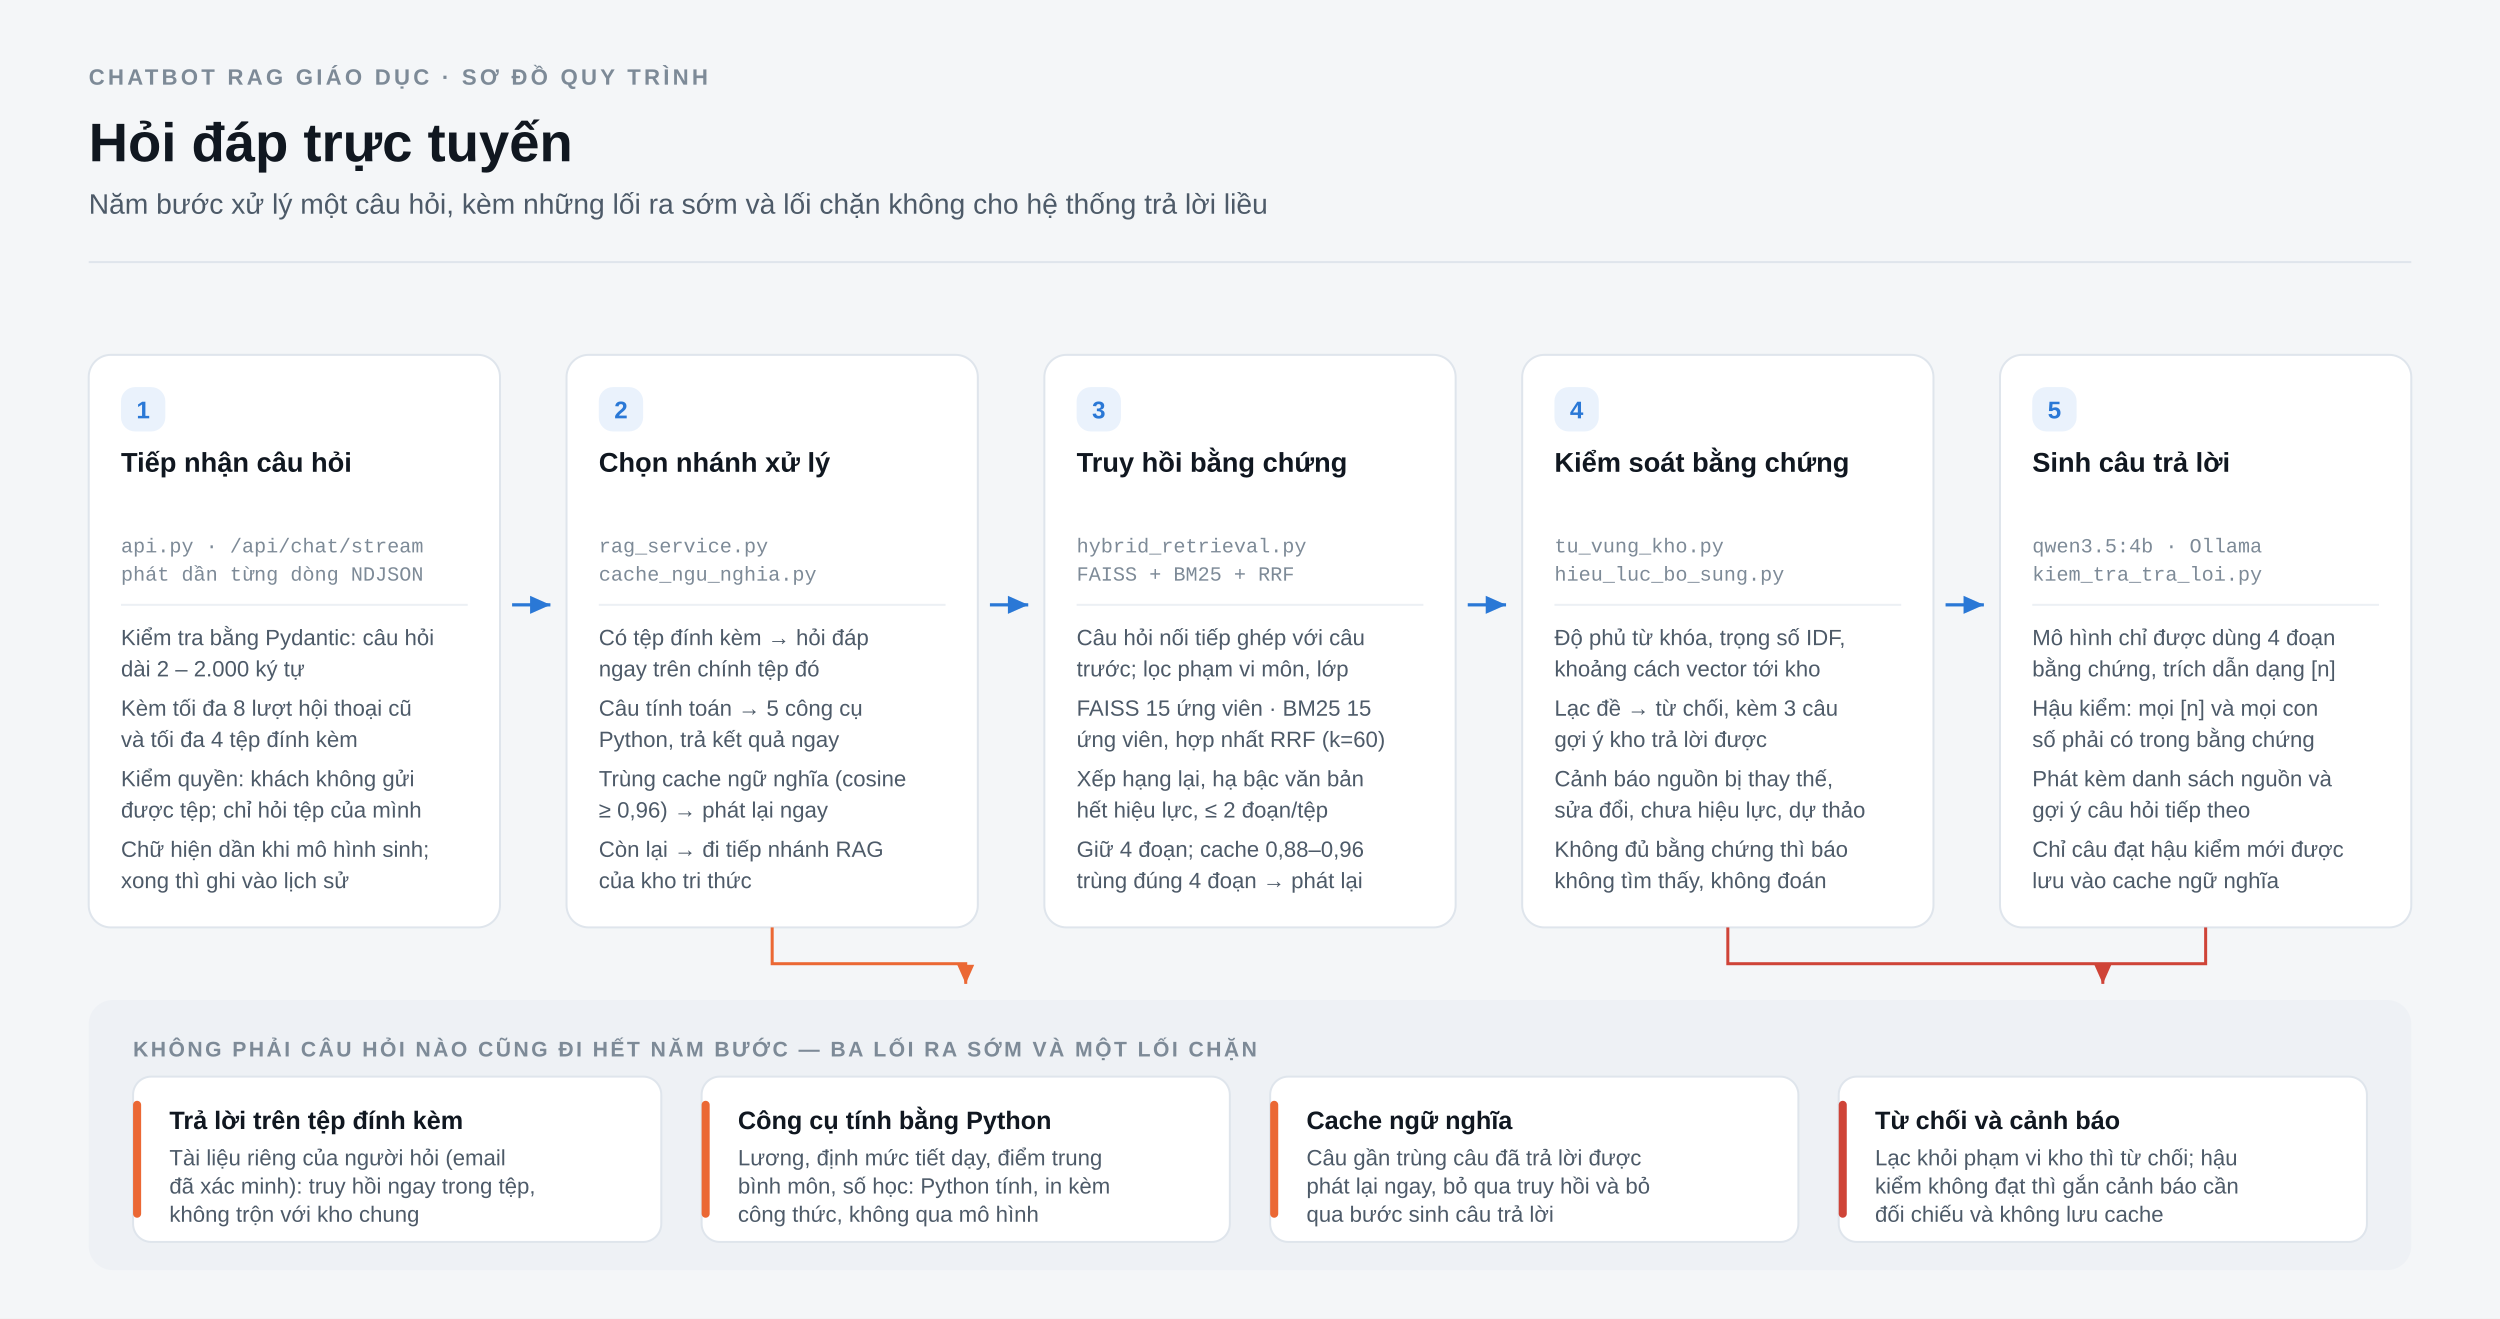
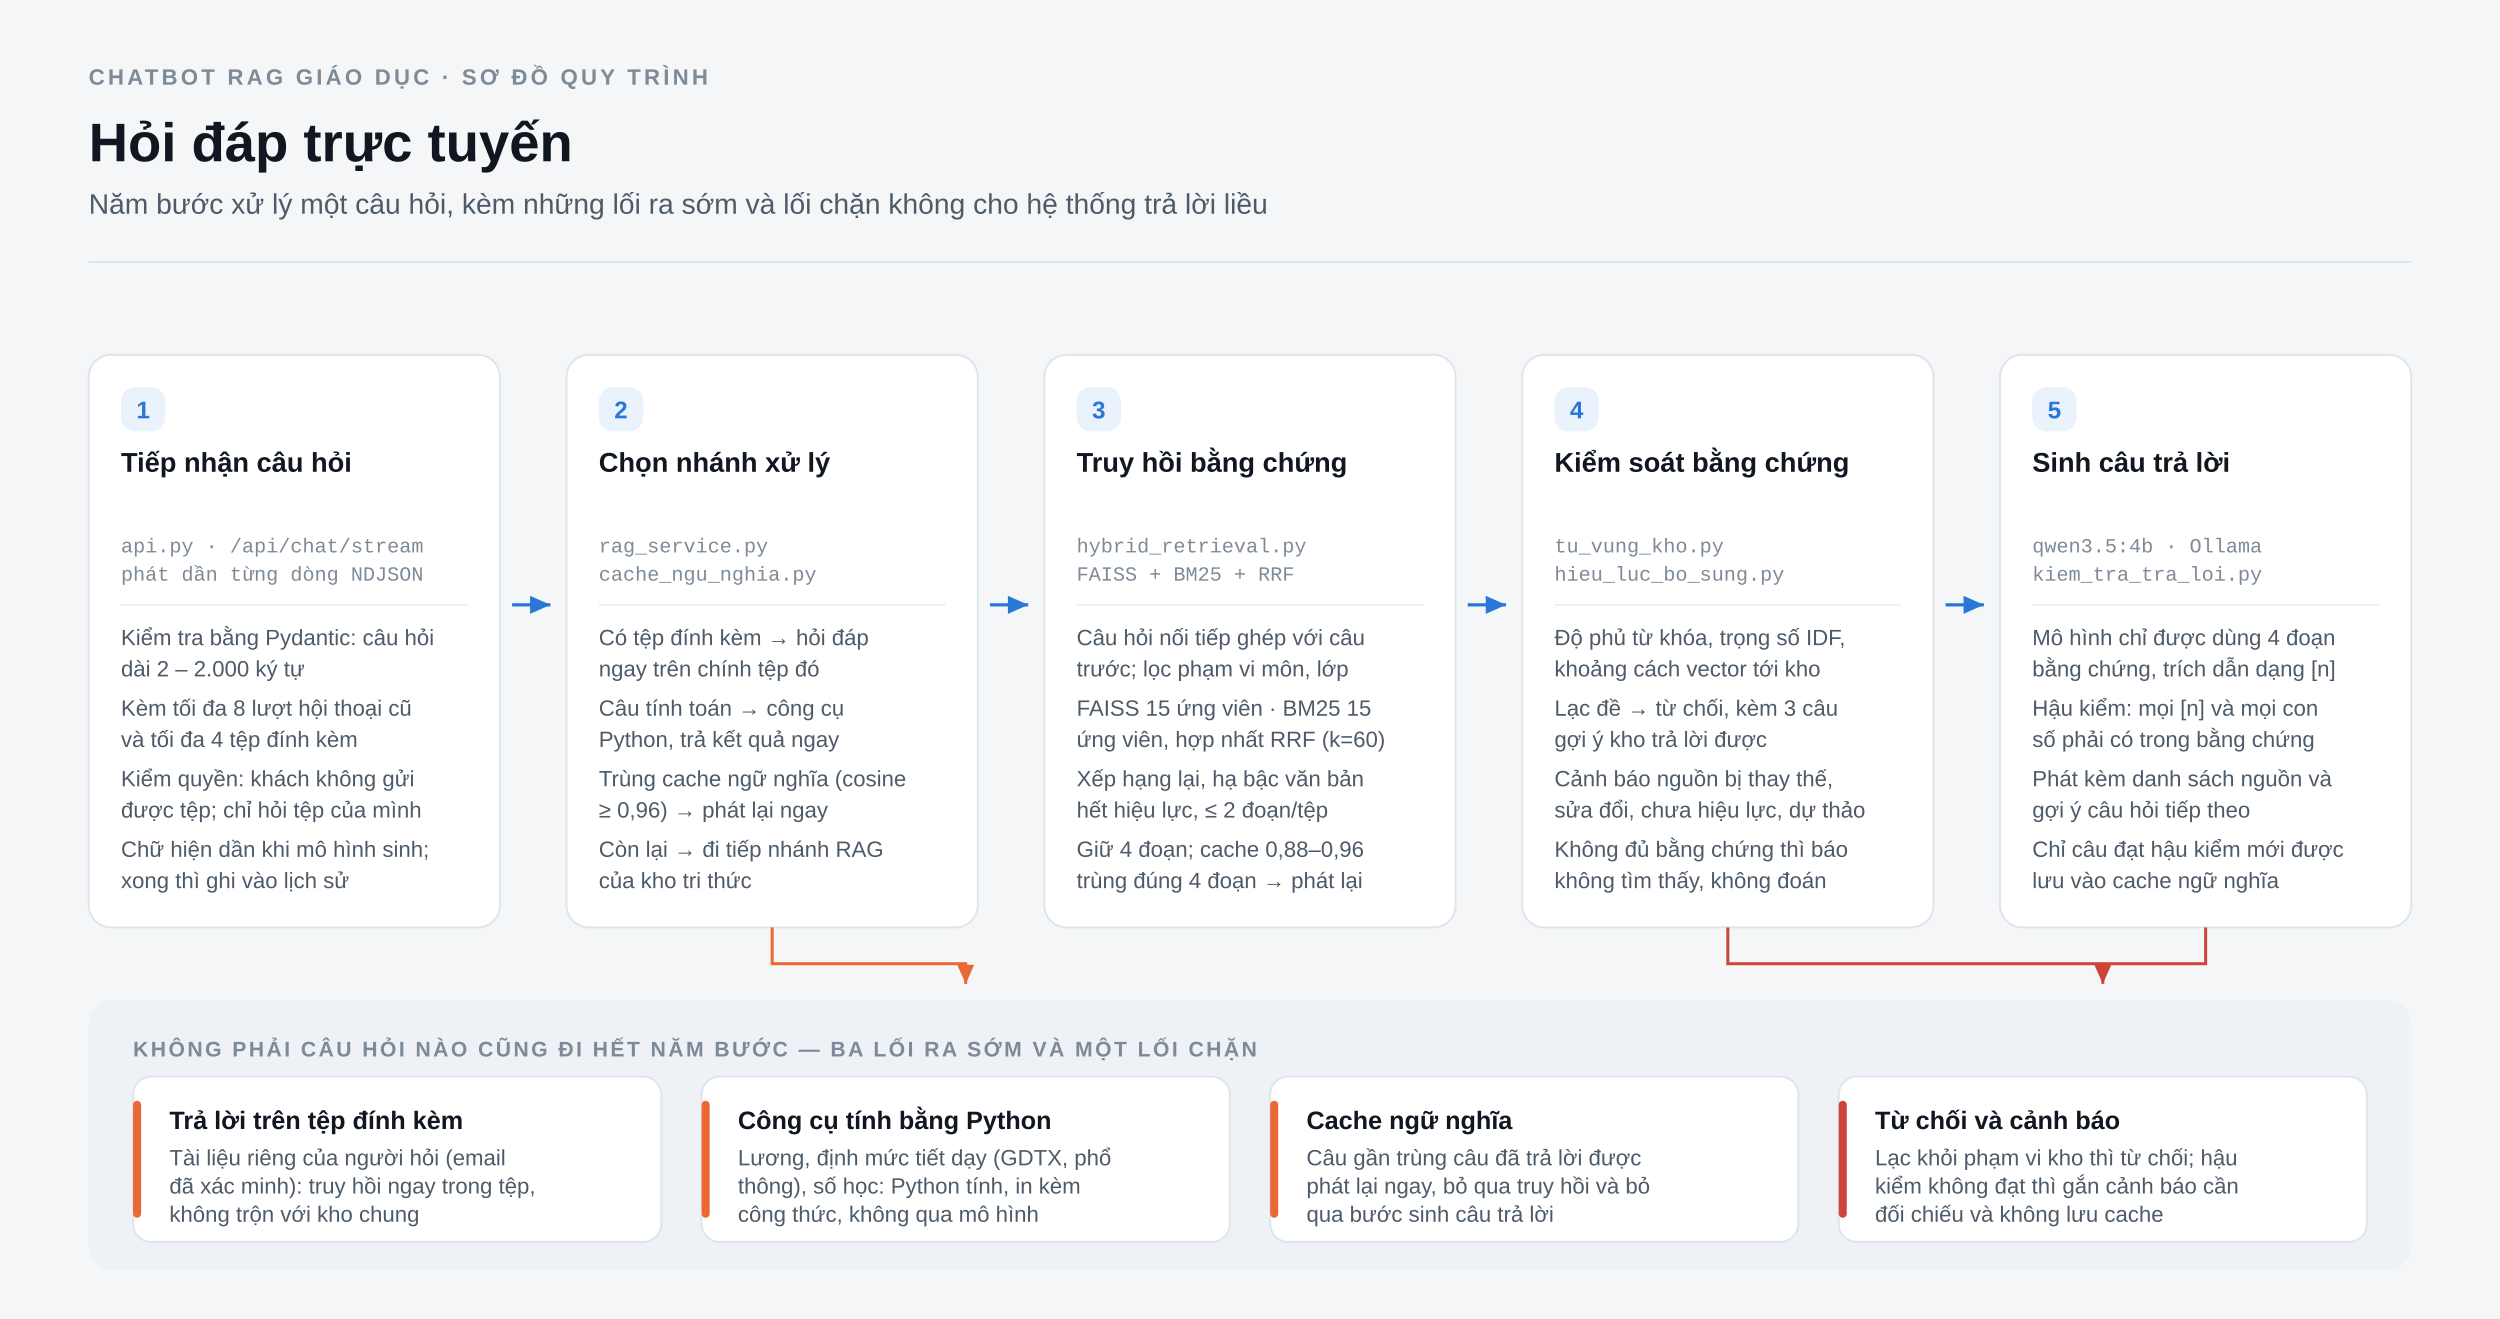
<svg xmlns="http://www.w3.org/2000/svg" width="1240" height="654" viewBox="0 0 1240 654" role="img" aria-label="Quy trinh hoi dap truc tuyen gom nam buoc: tiep nhan cau hoi, chon nhanh xu ly, truy hoi bang chung, kiem soat bang chung va sinh cau tra loi; kem ba loi ra som va mot loi chan">
  <defs>
    <marker id="hb" viewBox="0 0 10 10" refX="9" refY="5" markerWidth="7" markerHeight="7" orient="auto-start-reverse">
      <path d="M0,1 L9,5 L0,9 z" fill="#2a78d6" />
    </marker>
    <marker id="ho" viewBox="0 0 10 10" refX="9" refY="5" markerWidth="7" markerHeight="7" orient="auto-start-reverse">
      <path d="M0,1 L9,5 L0,9 z" fill="#eb6834" />
    </marker>
    <marker id="hr" viewBox="0 0 10 10" refX="9" refY="5" markerWidth="7" markerHeight="7" orient="auto-start-reverse">
      <path d="M0,1 L9,5 L0,9 z" fill="#cf4438" />
    </marker>
  </defs>
  <rect width="1240" height="654" fill="#f4f6f8" />
  <g font-family="'Be Vietnam Pro','Segoe UI','Helvetica Neue',Arial,sans-serif">
    <text x="44" y="42" font-size="11" font-weight="600" fill="#7d8a97" letter-spacing="1.6">CHATBOT RAG GIÁO DỤC · SƠ ĐỒ QUY TRÌNH</text>
    <text x="44" y="80" font-size="27" font-weight="600" fill="#101720">Hỏi đáp trực tuyến</text>
    <text x="44" y="106" font-size="14" fill="#4d5a68">Năm bước xử lý một câu hỏi, kèm những lối ra sớm và lối chặn không cho hệ thống trả lời liều</text>
    <line x1="44" y1="130" x2="1196" y2="130" stroke="#dfe5ec" stroke-width="1" />
    <g>
      <rect x="44" y="176" width="204" height="284" rx="11" fill="#ffffff" stroke="#dfe5ec" />
      <rect x="281" y="176" width="204" height="284" rx="11" fill="#ffffff" stroke="#dfe5ec" />
      <rect x="518" y="176" width="204" height="284" rx="11" fill="#ffffff" stroke="#dfe5ec" />
      <rect x="755" y="176" width="204" height="284" rx="11" fill="#ffffff" stroke="#dfe5ec" />
      <rect x="992" y="176" width="204" height="284" rx="11" fill="#ffffff" stroke="#dfe5ec" />
    </g>
    <g fill="#eaf2fc">
      <rect x="60" y="192" width="22" height="22" rx="7" />
      <rect x="297" y="192" width="22" height="22" rx="7" />
      <rect x="534" y="192" width="22" height="22" rx="7" />
      <rect x="771" y="192" width="22" height="22" rx="7" />
      <rect x="1008" y="192" width="22" height="22" rx="7" />
    </g>
    <g font-size="12" font-weight="600" fill="#2a78d6" text-anchor="middle">
      <text x="71" y="207.5">1</text>
      <text x="308" y="207.5">2</text>
      <text x="545" y="207.5">3</text>
      <text x="782" y="207.5">4</text>
      <text x="1019" y="207.5">5</text>
    </g>
    <g font-size="13.5" font-weight="600" fill="#101720">
      <text x="60" y="234">Tiếp nhận câu hỏi</text>
      <text x="297" y="234">Chọn nhánh xử lý</text>
      <text x="534" y="234">Truy hồi bằng chứng</text>
      <text x="771" y="234">Kiểm soát bằng chứng</text>
      <text x="1008" y="234">Sinh câu trả lời</text>
    </g>
    <g font-family="'IBM Plex Mono','Consolas','Courier New',monospace" font-size="10" fill="#7d8a97">
      <text x="60" y="274">api.py · /api/chat/stream</text>
      <text x="60" y="288">phát dần từng dòng NDJSON</text>
      <text x="297" y="274">rag_service.py</text>
      <text x="297" y="288">cache_ngu_nghia.py</text>
      <text x="534" y="274">hybrid_retrieval.py</text>
      <text x="534" y="288">FAISS + BM25 + RRF</text>
      <text x="771" y="274">tu_vung_kho.py</text>
      <text x="771" y="288">hieu_luc_bo_sung.py</text>
      <text x="1008" y="274">qwen3.5:4b · Ollama</text>
      <text x="1008" y="288">kiem_tra_tra_loi.py</text>
    </g>
    <g stroke="#ecf0f4" stroke-width="1">
      <line x1="60" y1="300" x2="232" y2="300" />
      <line x1="297" y1="300" x2="469" y2="300" />
      <line x1="534" y1="300" x2="706" y2="300" />
      <line x1="771" y1="300" x2="943" y2="300" />
      <line x1="1008" y1="300" x2="1180" y2="300" />
    </g>
    <g font-size="11" fill="#4d5a68">
      <text x="60" y="320">Kiểm tra bằng Pydantic: câu hỏi</text>
      <text x="60" y="335.5">dài 2 – 2.000 ký tự</text>
      <text x="60" y="355">Kèm tối đa 8 lượt hội thoại cũ</text>
      <text x="60" y="370.5">và tối đa 4 tệp đính kèm</text>
      <text x="60" y="390">Kiểm quyền: khách không gửi</text>
      <text x="60" y="405.5">được tệp; chỉ hỏi tệp của mình</text>
      <text x="60" y="425">Chữ hiện dần khi mô hình sinh;</text>
      <text x="60" y="440.5">xong thì ghi vào lịch sử</text>
      <text x="297" y="320">Có tệp đính kèm → hỏi đáp</text>
      <text x="297" y="335.5">ngay trên chính tệp đó</text>
-       <text x="297" y="355">Câu tính toán → 5 công cụ</text>
+       <text x="297" y="355">Câu tính toán → công cụ</text>
      <text x="297" y="370.5">Python, trả kết quả ngay</text>
      <text x="297" y="390">Trùng cache ngữ nghĩa (cosine</text>
      <text x="297" y="405.5">≥ 0,96) → phát lại ngay</text>
      <text x="297" y="425">Còn lại → đi tiếp nhánh RAG</text>
      <text x="297" y="440.5">của kho tri thức</text>
      <text x="534" y="320">Câu hỏi nối tiếp ghép với câu</text>
      <text x="534" y="335.5">trước; lọc phạm vi môn, lớp</text>
      <text x="534" y="355">FAISS 15 ứng viên · BM25 15</text>
      <text x="534" y="370.5">ứng viên, hợp nhất RRF (k=60)</text>
      <text x="534" y="390">Xếp hạng lại, hạ bậc văn bản</text>
      <text x="534" y="405.5">hết hiệu lực, ≤ 2 đoạn/tệp</text>
      <text x="534" y="425">Giữ 4 đoạn; cache 0,88–0,96</text>
      <text x="534" y="440.5">trùng đúng 4 đoạn → phát lại</text>
      <text x="771" y="320">Độ phủ từ khóa, trọng số IDF,</text>
      <text x="771" y="335.5">khoảng cách vector tới kho</text>
      <text x="771" y="355">Lạc đề → từ chối, kèm 3 câu</text>
      <text x="771" y="370.5">gợi ý kho trả lời được</text>
      <text x="771" y="390">Cảnh báo nguồn bị thay thế,</text>
      <text x="771" y="405.5">sửa đổi, chưa hiệu lực, dự thảo</text>
      <text x="771" y="425">Không đủ bằng chứng thì báo</text>
      <text x="771" y="440.5">không tìm thấy, không đoán</text>
      <text x="1008" y="320">Mô hình chỉ được dùng 4 đoạn</text>
      <text x="1008" y="335.5">bằng chứng, trích dẫn dạng [n]</text>
      <text x="1008" y="355">Hậu kiểm: mọi [n] và mọi con</text>
      <text x="1008" y="370.5">số phải có trong bằng chứng</text>
      <text x="1008" y="390">Phát kèm danh sách nguồn và</text>
      <text x="1008" y="405.5">gợi ý câu hỏi tiếp theo</text>
      <text x="1008" y="425">Chỉ câu đạt hậu kiểm mới được</text>
      <text x="1008" y="440.5">lưu vào cache ngữ nghĩa</text>
    </g>
    <g stroke="#2a78d6" stroke-width="1.6" fill="none" marker-end="url(#hb)">
      <line x1="254" y1="300" x2="273" y2="300" />
      <line x1="491" y1="300" x2="510" y2="300" />
      <line x1="728" y1="300" x2="747" y2="300" />
      <line x1="965" y1="300" x2="984" y2="300" />
    </g>
    <rect x="44" y="496" width="1152" height="134" rx="12" fill="#eef1f5" />
    <text x="66" y="524" font-size="10.5" font-weight="600" fill="#7d8a97" letter-spacing="1.2">KHÔNG PHẢI CÂU HỎI NÀO CŨNG ĐI HẾT NĂM BƯỚC — BA LỐI RA SỚM VÀ MỘT LỐI CHẶN</text>
    <path d="M383,460 V478 H479 V488" fill="none" stroke="#eb6834" stroke-width="1.5" marker-end="url(#ho)" />
    <g stroke="#cf4438" stroke-width="1.5" fill="none">
      <path d="M857,460 V478 H1094 V460" />
      <path d="M1043,478 V488" marker-end="url(#hr)" />
    </g>
    <g>
      <rect x="66" y="534" width="262" height="82" rx="9" fill="#ffffff" stroke="#dfe5ec" />
      <rect x="348" y="534" width="262" height="82" rx="9" fill="#ffffff" stroke="#dfe5ec" />
      <rect x="630" y="534" width="262" height="82" rx="9" fill="#ffffff" stroke="#dfe5ec" />
      <rect x="912" y="534" width="262" height="82" rx="9" fill="#ffffff" stroke="#dfe5ec" />
      <rect x="66" y="546" width="4" height="58" rx="2" fill="#eb6834" />
      <rect x="348" y="546" width="4" height="58" rx="2" fill="#eb6834" />
      <rect x="630" y="546" width="4" height="58" rx="2" fill="#eb6834" />
      <rect x="912" y="546" width="4" height="58" rx="2" fill="#cf4438" />
    </g>
    <g font-size="12.5" font-weight="600" fill="#101720">
      <text x="84" y="560">Trả lời trên tệp đính kèm</text>
      <text x="366" y="560">Công cụ tính bằng Python</text>
      <text x="648" y="560">Cache ngữ nghĩa</text>
      <text x="930" y="560">Từ chối và cảnh báo</text>
    </g>
    <g font-size="11" fill="#4d5a68">
      <text x="84" y="578">Tài liệu riêng của người hỏi (email</text>
      <text x="84" y="592">đã xác minh): truy hồi ngay trong tệp,</text>
      <text x="84" y="606">không trộn với kho chung</text>
-       <text x="366" y="578">Lương, định mức tiết dạy, điểm trung</text>
-       <text x="366" y="592">bình môn, số học: Python tính, in kèm</text>
+       <text x="366" y="578">Lương, định mức tiết dạy (GDTX, phổ</text>
+       <text x="366" y="592">thông), số học: Python tính, in kèm</text>
      <text x="366" y="606">công thức, không qua mô hình</text>
      <text x="648" y="578">Câu gần trùng câu đã trả lời được</text>
      <text x="648" y="592">phát lại ngay, bỏ qua truy hồi và bỏ</text>
      <text x="648" y="606">qua bước sinh câu trả lời</text>
      <text x="930" y="578">Lạc khỏi phạm vi kho thì từ chối; hậu</text>
      <text x="930" y="592">kiểm không đạt thì gắn cảnh báo cần</text>
      <text x="930" y="606">đối chiếu và không lưu cache</text>
    </g>
  </g>
</svg>
